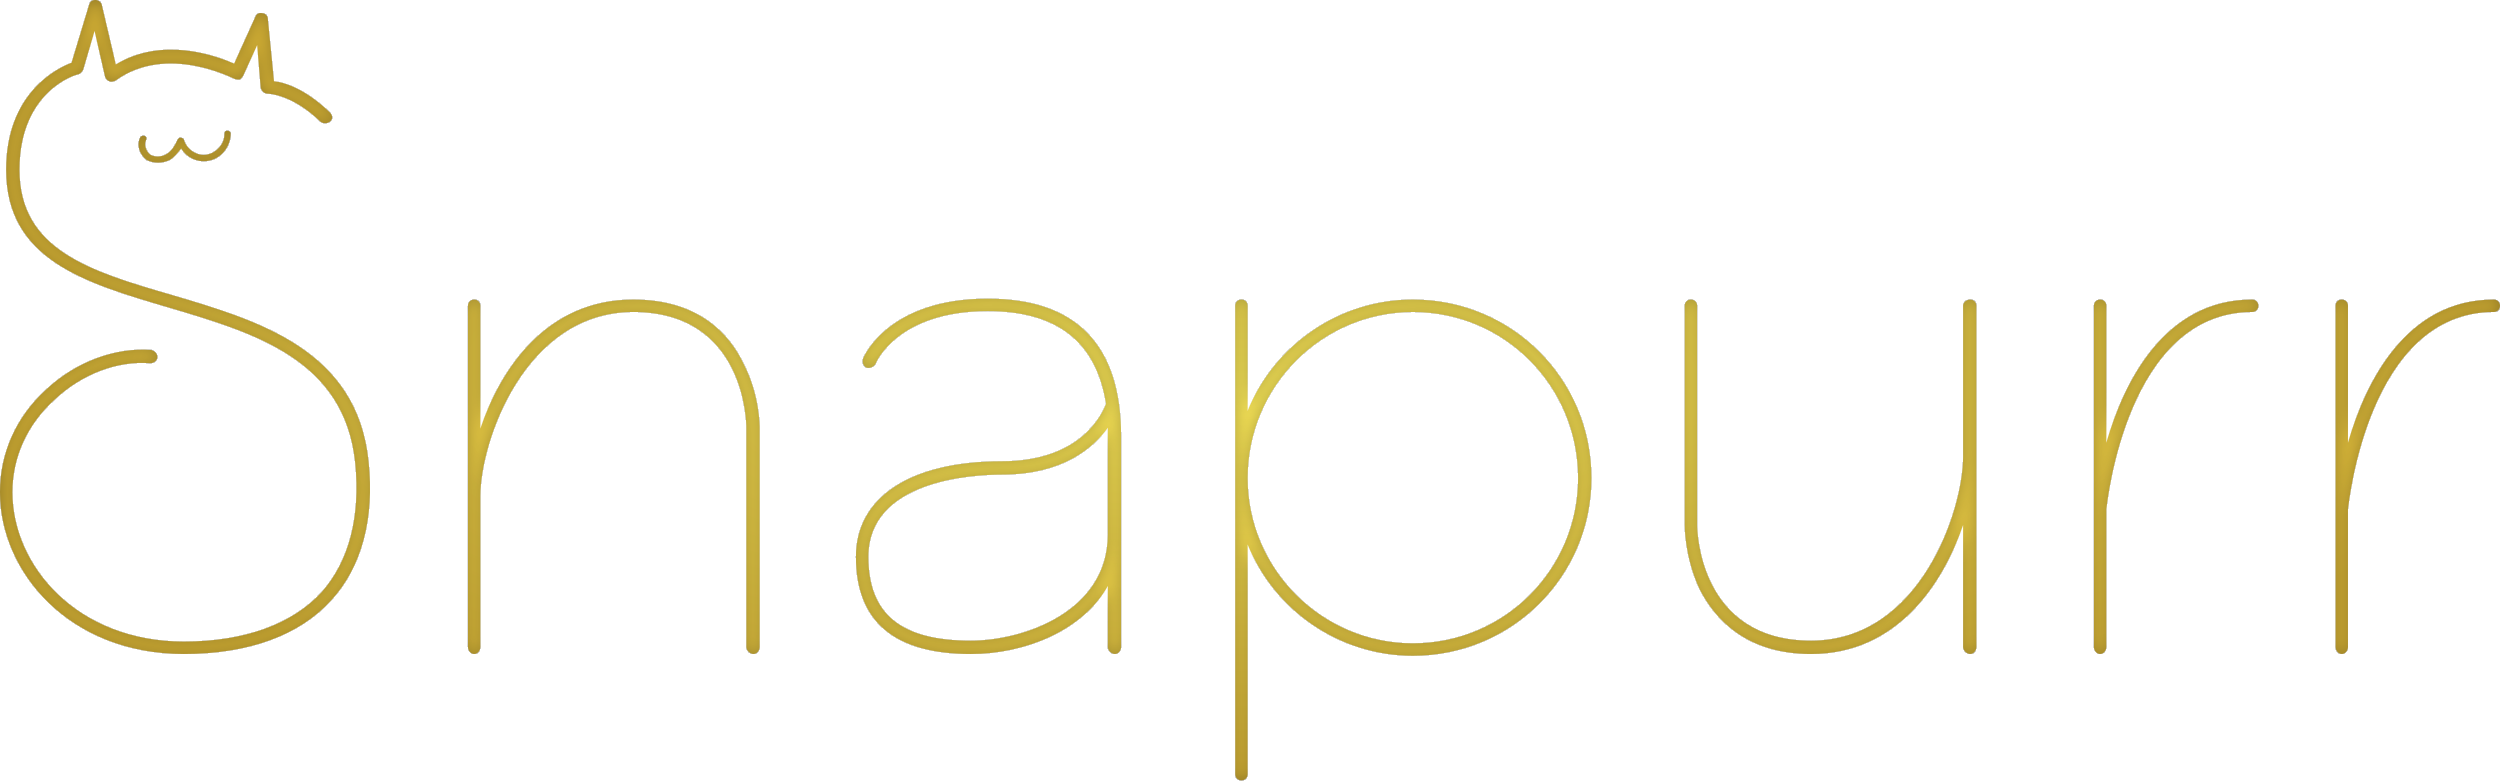
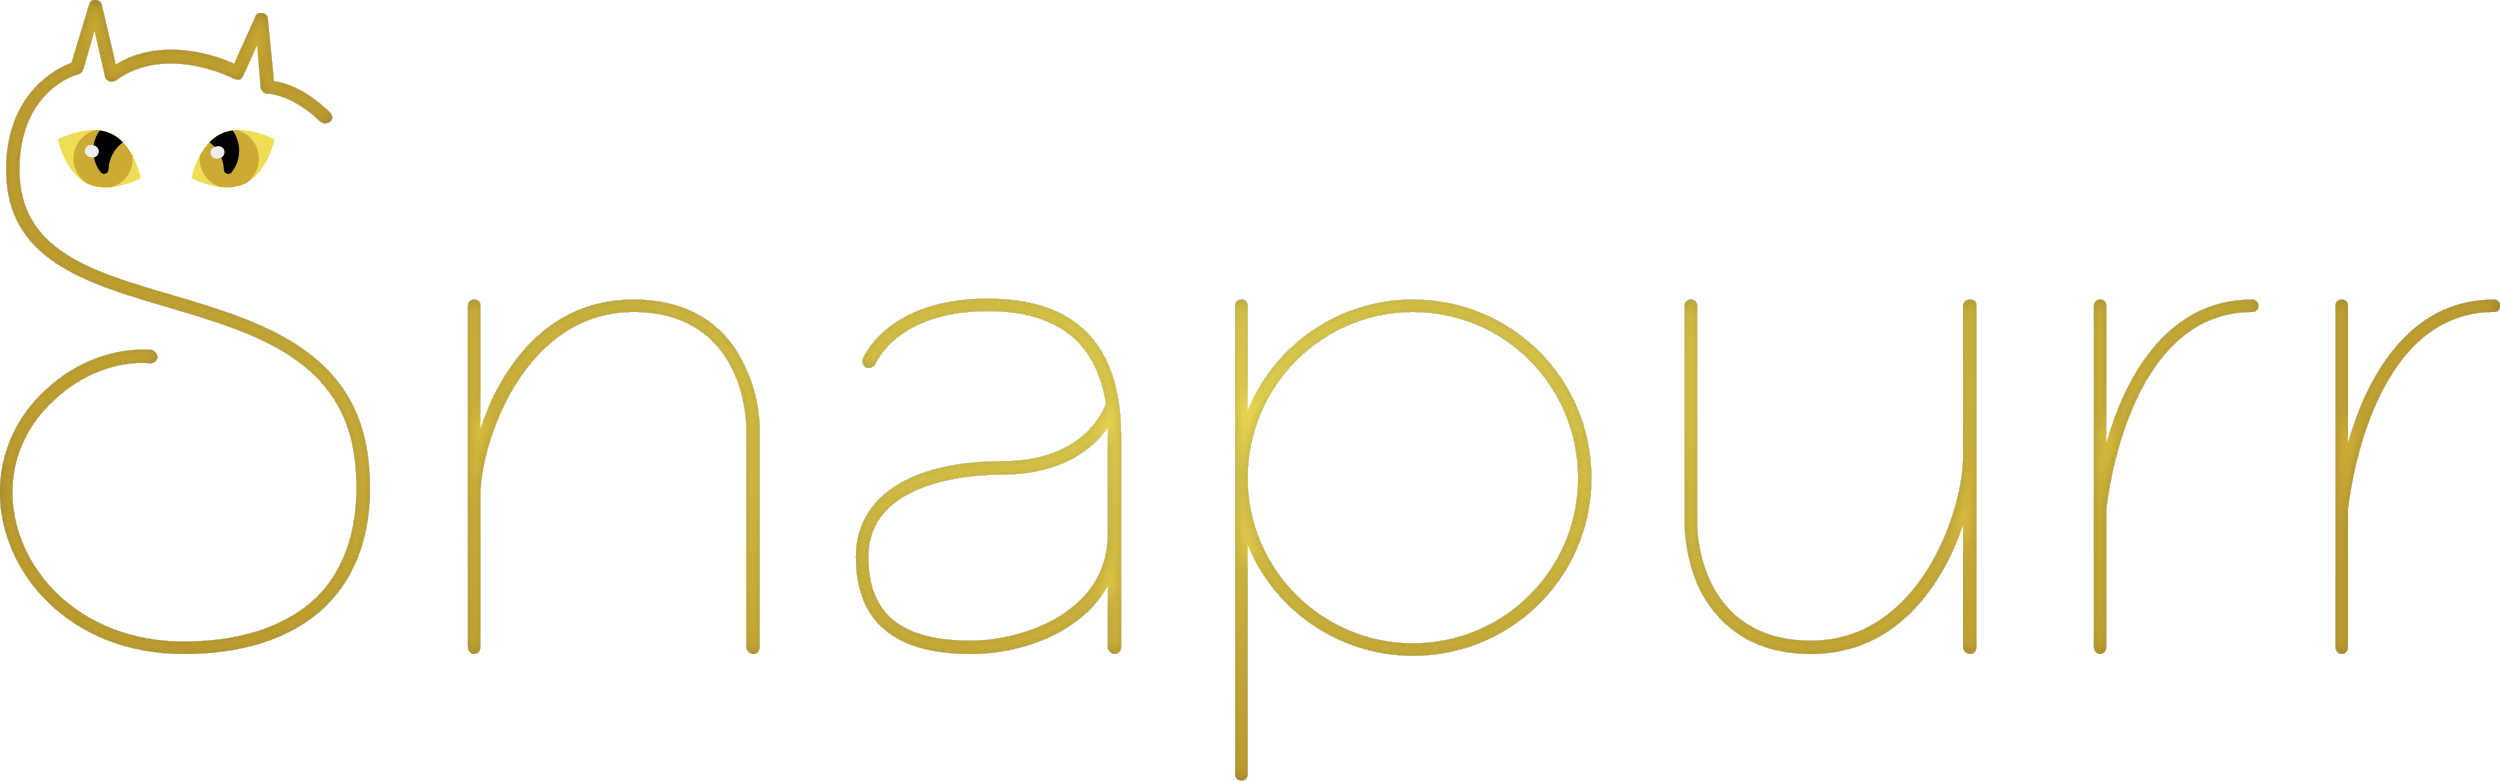
<svg xmlns="http://www.w3.org/2000/svg" width="173" height="54" viewBox="0 0 173 54" fill="none">
-   <g filter="url(#filter0_i_36_12)">
-     <path d="M25.502 31.923C25.93 35.898 25.012 39.262 22.933 41.524C20.732 43.971 17.185 45.255 12.72 45.255C4.77 45.255 0 39.567 0 34.063C0 31.373 1.101 28.865 3.18 26.969C5.259 25.012 8.011 24.034 10.457 24.217C10.702 24.279 10.886 24.462 10.886 24.707C10.886 24.951 10.641 25.135 10.396 25.135C8.134 24.951 5.687 25.869 3.792 27.642C1.896 29.355 0.856 31.617 0.856 34.063C0.856 39.139 5.321 44.399 12.72 44.399C16.94 44.399 20.242 43.175 22.261 40.974C24.156 38.834 24.951 35.776 24.584 32.045C23.851 24.89 17.674 23.055 11.681 21.282C5.871 19.57 0.428 17.98 0.428 11.742C0.428 6.421 3.975 4.709 4.954 4.342L6.177 0.306C6.238 0.122 6.36 0 6.605 0C6.788 0 6.972 0.122 7.033 0.306L8.011 4.464C11.252 2.507 14.922 3.853 16.206 4.403L17.674 1.162C17.735 0.978 17.919 0.856 18.163 0.917C18.346 0.917 18.53 1.101 18.53 1.284L18.958 5.626C19.631 5.687 21.099 6.116 22.811 7.767C22.994 7.95 23.055 8.195 22.872 8.378C22.689 8.562 22.383 8.562 22.199 8.439C20.181 6.482 18.53 6.482 18.53 6.482C18.285 6.482 18.102 6.299 18.041 6.054L17.796 3.119L16.818 5.259C16.756 5.321 16.695 5.443 16.573 5.504C16.451 5.504 16.328 5.504 16.206 5.443C16.145 5.443 11.558 2.997 8.011 5.565C7.889 5.626 7.706 5.687 7.583 5.626C7.4 5.565 7.339 5.443 7.277 5.321L6.544 2.14L5.749 4.831C5.687 4.954 5.565 5.076 5.443 5.137C5.259 5.137 1.345 6.299 1.345 11.742C1.345 17.307 6.238 18.775 11.925 20.426C17.919 22.199 24.707 24.217 25.502 31.923ZM10.029 9.418C10.152 9.479 10.152 9.601 10.091 9.724C9.968 10.029 10.091 10.457 10.396 10.702C10.702 10.886 11.191 10.886 11.558 10.641C11.864 10.457 12.109 10.091 12.292 9.663C12.353 9.601 12.415 9.479 12.537 9.54C12.598 9.54 12.72 9.601 12.72 9.663C12.904 10.335 13.638 10.825 14.31 10.702C14.983 10.58 15.533 9.968 15.533 9.296C15.533 9.112 15.595 9.051 15.717 9.051C15.839 9.051 15.961 9.112 15.961 9.234C15.961 10.152 15.289 11.008 14.371 11.13C13.638 11.252 12.904 10.886 12.537 10.274C12.292 10.58 12.048 10.886 11.742 11.069C11.497 11.191 11.191 11.252 10.947 11.252C10.641 11.252 10.396 11.191 10.152 11.069C9.663 10.702 9.418 10.029 9.724 9.479C9.785 9.418 9.907 9.357 10.029 9.418Z" fill="url(#paint0_diamond_36_12)" />
-     <path d="M51.465 25.196C52.566 27.336 52.566 29.477 52.566 29.599V44.766C52.566 45.01 52.383 45.255 52.138 45.255C51.894 45.255 51.649 45.01 51.649 44.766V29.599C51.649 29.293 51.588 21.588 43.821 21.588C36.299 21.588 33.241 30.578 33.241 34.308V44.766C33.241 45.01 33.058 45.255 32.813 45.255C32.569 45.255 32.385 45.01 32.385 44.766V21.16C32.385 20.915 32.569 20.732 32.813 20.732C33.058 20.732 33.241 20.915 33.241 21.16V29.66C34.648 25.502 37.828 20.732 43.821 20.732C48.346 20.732 50.487 23.117 51.465 25.196Z" fill="url(#paint1_diamond_36_12)" />
-     <path d="M68.345 20.67C74.46 20.67 77.579 23.851 77.579 30.211V44.766C77.579 45.01 77.396 45.255 77.151 45.255C76.906 45.255 76.662 45.01 76.662 44.766V40.546C74.95 43.604 70.974 45.255 67.183 45.255C61.862 45.255 59.233 42.992 59.233 38.528C59.233 34.43 62.963 31.923 69.323 31.923C74.888 31.923 76.295 28.559 76.54 27.948C75.867 23.667 73.176 21.527 68.345 21.527C62.168 21.527 60.639 25.012 60.578 25.196C60.456 25.379 60.211 25.502 59.967 25.441C59.722 25.318 59.661 25.074 59.722 24.829C59.783 24.645 61.495 20.67 68.345 20.67ZM67.183 44.337C70.852 44.337 76.662 42.319 76.662 36.999V30.211C76.662 29.966 76.662 29.783 76.662 29.599C75.683 30.945 73.604 32.84 69.323 32.84C67.183 32.84 60.089 33.268 60.089 38.528C60.089 42.503 62.352 44.337 67.183 44.337Z" fill="url(#paint2_diamond_36_12)" />
-     <path d="M97.771 20.732C104.621 20.732 110.125 26.236 110.125 33.085C110.125 39.873 104.621 45.377 97.771 45.377C92.634 45.377 88.17 42.197 86.335 37.672V53.572C86.335 53.816 86.152 54 85.907 54C85.663 54 85.479 53.816 85.479 53.572V21.16C85.479 20.915 85.663 20.732 85.907 20.732C86.152 20.732 86.335 20.915 86.335 21.16V28.437C88.17 23.912 92.634 20.732 97.771 20.732ZM97.771 44.521C104.131 44.521 109.207 39.384 109.207 33.085C109.207 26.725 104.131 21.588 97.771 21.588C91.472 21.588 86.335 26.725 86.335 33.085C86.335 39.384 91.472 44.521 97.771 44.521Z" fill="url(#paint3_diamond_36_12)" />
-     <path d="M136.337 20.732C136.582 20.732 136.765 20.915 136.765 21.16V44.766C136.765 45.01 136.582 45.255 136.337 45.255C136.093 45.255 135.848 45.01 135.848 44.766V36.326C134.441 40.424 131.261 45.255 125.329 45.255C120.804 45.255 118.663 42.809 117.624 40.791C116.584 38.589 116.584 36.449 116.584 36.326V21.16C116.584 20.915 116.768 20.732 117.012 20.732C117.257 20.732 117.44 20.915 117.44 21.16V36.326C117.44 36.693 117.563 44.337 125.329 44.337C132.851 44.337 135.848 35.348 135.848 31.617V21.16C135.848 20.915 136.093 20.732 136.337 20.732Z" fill="url(#paint4_diamond_36_12)" />
-     <path d="M155.848 20.732C156.092 20.732 156.276 20.915 156.276 21.16C156.276 21.404 156.092 21.588 155.848 21.588C147.164 21.588 145.818 34.797 145.757 35.225V44.766C145.757 45.01 145.574 45.255 145.329 45.255C145.084 45.255 144.901 45.01 144.901 44.766V21.16C144.901 20.915 145.084 20.732 145.329 20.732C145.574 20.732 145.757 20.915 145.757 21.16V30.639C146.98 26.419 149.793 20.732 155.848 20.732Z" fill="url(#paint5_diamond_36_12)" />
-     <path d="M172.57 20.732C172.814 20.732 172.998 20.915 172.998 21.16C172.998 21.404 172.814 21.588 172.57 21.588C163.886 21.588 162.54 34.797 162.479 35.225V44.766C162.479 45.01 162.296 45.255 162.051 45.255C161.807 45.255 161.623 45.01 161.623 44.766V21.16C161.623 20.915 161.807 20.732 162.051 20.732C162.296 20.732 162.479 20.915 162.479 21.16V30.639C163.702 26.419 166.515 20.732 172.57 20.732Z" fill="url(#paint6_diamond_36_12)" />
+   <g filter="url(#filter0_i_71_4854)">
+     <path d="M25.502 31.923C25.93 35.898 25.012 39.262 22.933 41.524C20.732 43.971 17.185 45.255 12.72 45.255C4.77 45.255 0 39.567 0 34.063C0 31.373 1.101 28.865 3.18 26.969C5.259 25.012 8.011 24.034 10.457 24.217C10.702 24.279 10.886 24.462 10.886 24.707C10.886 24.951 10.641 25.135 10.396 25.135C8.134 24.951 5.687 25.869 3.792 27.642C1.896 29.355 0.856 31.617 0.856 34.063C0.856 39.139 5.321 44.399 12.72 44.399C16.94 44.399 20.242 43.175 22.261 40.974C24.156 38.834 24.951 35.776 24.584 32.045C23.851 24.89 17.674 23.055 11.681 21.282C5.871 19.57 0.428 17.98 0.428 11.742C0.428 6.421 3.975 4.709 4.954 4.342L6.177 0.306C6.238 0.122 6.36 0 6.605 0C6.788 0 6.972 0.122 7.033 0.306L8.011 4.464C11.252 2.507 14.922 3.853 16.206 4.403L17.674 1.162C17.735 0.978 17.919 0.856 18.163 0.917C18.346 0.917 18.53 1.101 18.53 1.284L18.958 5.626C19.631 5.687 21.099 6.116 22.811 7.767C22.994 7.95 23.055 8.195 22.872 8.378C22.689 8.562 22.383 8.562 22.199 8.439C20.181 6.482 18.53 6.482 18.53 6.482C18.285 6.482 18.102 6.299 18.041 6.054L17.796 3.119L16.818 5.259C16.756 5.321 16.695 5.443 16.573 5.504C16.451 5.504 16.328 5.504 16.206 5.443C16.145 5.443 11.558 2.997 8.011 5.565C7.889 5.626 7.706 5.687 7.583 5.626C7.4 5.565 7.339 5.443 7.277 5.321L6.544 2.14L5.749 4.831C5.687 4.954 5.565 5.076 5.443 5.137C5.259 5.137 1.345 6.299 1.345 11.742C1.345 17.307 6.238 18.775 11.925 20.426C17.919 22.199 24.707 24.217 25.502 31.923Z" fill="url(#paint0_diamond_71_4854)" />
+     <path d="M51.465 25.196C52.566 27.336 52.566 29.477 52.566 29.599V44.766C52.566 45.01 52.383 45.255 52.138 45.255C51.894 45.255 51.649 45.01 51.649 44.766V29.599C51.649 29.293 51.588 21.588 43.821 21.588C36.299 21.588 33.241 30.578 33.241 34.308V44.766C33.241 45.01 33.058 45.255 32.813 45.255C32.569 45.255 32.385 45.01 32.385 44.766V21.16C32.385 20.915 32.569 20.732 32.813 20.732C33.058 20.732 33.241 20.915 33.241 21.16V29.66C34.648 25.502 37.828 20.732 43.821 20.732C48.346 20.732 50.487 23.117 51.465 25.196Z" fill="url(#paint1_diamond_71_4854)" />
+     <path d="M68.345 20.67C74.46 20.67 77.579 23.851 77.579 30.211V44.766C77.579 45.01 77.396 45.255 77.151 45.255C76.906 45.255 76.662 45.01 76.662 44.766V40.546C74.95 43.604 70.974 45.255 67.183 45.255C61.862 45.255 59.233 42.992 59.233 38.528C59.233 34.43 62.963 31.923 69.323 31.923C74.888 31.923 76.295 28.559 76.54 27.948C75.867 23.667 73.176 21.527 68.345 21.527C62.168 21.527 60.639 25.012 60.578 25.196C60.456 25.379 60.211 25.502 59.966 25.441C59.722 25.318 59.661 25.074 59.722 24.829C59.783 24.645 61.495 20.67 68.345 20.67ZM67.183 44.337C70.852 44.337 76.662 42.319 76.662 36.999V30.211C76.662 29.966 76.662 29.783 76.662 29.599C75.683 30.945 73.604 32.84 69.323 32.84C67.183 32.84 60.089 33.268 60.089 38.528C60.089 42.503 62.352 44.337 67.183 44.337Z" fill="url(#paint2_diamond_71_4854)" />
+     <path d="M97.771 20.732C104.621 20.732 110.125 26.236 110.125 33.085C110.125 39.873 104.621 45.377 97.771 45.377C92.634 45.377 88.17 42.197 86.335 37.672V53.572C86.335 53.816 86.152 54 85.907 54C85.663 54 85.479 53.816 85.479 53.572V21.16C85.479 20.915 85.663 20.732 85.907 20.732C86.152 20.732 86.335 20.915 86.335 21.16V28.437C88.17 23.912 92.634 20.732 97.771 20.732ZM97.771 44.521C104.131 44.521 109.207 39.384 109.207 33.085C109.207 26.725 104.131 21.588 97.771 21.588C91.472 21.588 86.335 26.725 86.335 33.085C86.335 39.384 91.472 44.521 97.771 44.521Z" fill="url(#paint3_diamond_71_4854)" />
+     <path d="M136.337 20.732C136.582 20.732 136.765 20.915 136.765 21.16V44.766C136.765 45.01 136.582 45.255 136.337 45.255C136.093 45.255 135.848 45.01 135.848 44.766V36.326C134.441 40.424 131.261 45.255 125.329 45.255C120.804 45.255 118.663 42.809 117.624 40.791C116.584 38.589 116.584 36.449 116.584 36.326V21.16C116.584 20.915 116.768 20.732 117.012 20.732C117.257 20.732 117.44 20.915 117.44 21.16V36.326C117.44 36.693 117.563 44.337 125.329 44.337C132.851 44.337 135.848 35.348 135.848 31.617V21.16C135.848 20.915 136.093 20.732 136.337 20.732Z" fill="url(#paint4_diamond_71_4854)" />
+     <path d="M155.848 20.732C156.092 20.732 156.276 20.915 156.276 21.16C156.276 21.404 156.092 21.588 155.848 21.588C147.164 21.588 145.818 34.797 145.757 35.225V44.766C145.757 45.01 145.574 45.255 145.329 45.255C145.084 45.255 144.901 45.01 144.901 44.766V21.16C144.901 20.915 145.084 20.732 145.329 20.732C145.574 20.732 145.757 20.915 145.757 21.16V30.639C146.98 26.419 149.793 20.732 155.848 20.732Z" fill="url(#paint5_diamond_71_4854)" />
+     <path d="M172.57 20.732C172.814 20.732 172.998 20.915 172.998 21.16C172.998 21.404 172.814 21.588 172.57 21.588C163.886 21.588 162.54 34.797 162.479 35.225V44.766C162.479 45.01 162.296 45.255 162.051 45.255C161.806 45.255 161.623 45.01 161.623 44.766V21.16C161.623 20.915 161.806 20.732 162.051 20.732C162.296 20.732 162.479 20.915 162.479 21.16V30.639C163.702 26.419 166.515 20.732 172.57 20.732Z" fill="url(#paint6_diamond_71_4854)" />
  </g>
+   <path d="M9.756 12.326C9.756 12.326 7.66 13.457 6.07 12.716C4.481 11.974 4 9.642 4 9.642C4 9.642 6.096 8.511 7.686 9.252C9.275 9.993 9.756 12.326 9.756 12.326Z" fill="#EEDD55" />
+   <path d="M9.184 10.984C9.184 10.917 9.181 10.852 9.175 10.787C8.851 10.189 8.372 9.572 7.686 9.252C7.34 9.091 6.971 9.018 6.605 9.003C5.729 9.237 5.084 10.035 5.084 10.984C5.084 11.671 5.423 12.278 5.942 12.65C5.984 12.674 6.027 12.695 6.07 12.716C6.603 12.964 7.192 13.002 7.74 12.943C8.577 12.684 9.184 11.905 9.184 10.984Z" fill="#CCAA33" />
+   <path d="M7.686 9.252C7.433 9.134 7.167 9.064 6.899 9.028C6.497 9.593 6.341 10.322 6.522 11.02C6.607 11.348 6.76 11.655 6.972 11.92C7.15 12.142 7.504 12.015 7.511 11.73C7.521 11.361 7.615 11 7.787 10.674C7.96 10.347 8.204 10.065 8.503 9.849C8.271 9.608 8 9.398 7.686 9.252Z" fill="black" />
+   <path d="M6.312 10.885L6.182 10.851C6.075 10.822 5.984 10.752 5.929 10.655C5.873 10.559 5.858 10.445 5.887 10.338C5.916 10.231 5.986 10.14 6.082 10.085C6.178 10.03 6.292 10.014 6.399 10.043L6.528 10.077C6.635 10.106 6.727 10.177 6.782 10.273C6.837 10.368 6.853 10.482 6.824 10.59C6.795 10.697 6.725 10.788 6.629 10.843C6.533 10.899 6.419 10.914 6.312 10.885Z" fill="#EDEDF4" />
+   <path d="M13.244 12.326C13.244 12.326 15.34 13.457 16.93 12.716C18.519 11.975 19 9.642 19 9.642C19 9.642 16.904 8.511 15.314 9.252C13.725 9.993 13.244 12.326 13.244 12.326Z" fill="#EEDD55" />
+   <path d="M16.394 9.003C16.028 9.018 15.659 9.091 15.314 9.252C14.627 9.572 14.148 10.189 13.825 10.787C13.818 10.852 13.815 10.918 13.815 10.984C13.815 11.905 14.423 12.684 15.259 12.943C15.807 13.002 16.397 12.964 16.929 12.716C16.973 12.695 17.016 12.673 17.058 12.65C17.576 12.278 17.915 11.671 17.915 10.984C17.915 10.035 17.27 9.237 16.394 9.003Z" fill="#CCAA33" />
+   <path d="M16.028 11.92C16.24 11.655 16.393 11.348 16.477 11.02C16.659 10.322 16.503 9.593 16.101 9.028C15.833 9.064 15.567 9.134 15.314 9.252C15 9.398 14.729 9.608 14.497 9.849C14.795 10.065 15.04 10.347 15.212 10.674C15.384 11 15.479 11.361 15.489 11.73C15.496 12.015 15.85 12.142 16.028 11.92Z" fill="black" />
+   <path d="M15.098 10.97L15.228 10.935C15.335 10.906 15.426 10.836 15.482 10.74C15.537 10.644 15.552 10.53 15.524 10.423C15.495 10.316 15.425 10.225 15.329 10.169C15.233 10.114 15.119 10.098 15.012 10.127L14.882 10.162C14.775 10.191 14.684 10.261 14.629 10.357C14.573 10.453 14.558 10.567 14.586 10.674C14.615 10.781 14.685 10.872 14.781 10.927C14.877 10.983 14.991 10.998 15.098 10.97Z" fill="#EDEDF4" />
  <defs>
-     <filter id="filter0_i_36_12" x="0" y="0" width="172.998" height="54" filterUnits="userSpaceOnUse" color-interpolation-filters="sRGB">
+     <filter id="filter0_i_71_4854" x="0" y="0" width="172.998" height="54" filterUnits="userSpaceOnUse" color-interpolation-filters="sRGB">
      <feFlood flood-opacity="0" result="BackgroundImageFix" />
      <feBlend mode="normal" in="SourceGraphic" in2="BackgroundImageFix" result="shape" />
      <feColorMatrix in="SourceAlpha" type="matrix" values="0 0 0 0 0 0 0 0 0 0 0 0 0 0 0 0 0 0 127 0" result="hardAlpha" />
      <feOffset />
      <feGaussianBlur stdDeviation="0.5" />
      <feComposite in2="hardAlpha" operator="arithmetic" k2="-1" k3="1" />
      <feColorMatrix type="matrix" values="0 0 0 0 0 0 0 0 0 0 0 0 0 0 0 0 0 0 0.25 0" />
-       <feBlend mode="normal" in2="shape" result="effect1_innerShadow_36_12" />
+       <feBlend mode="normal" in2="shape" result="effect1_innerShadow_71_4854" />
    </filter>
-     <radialGradient id="paint0_diamond_36_12" cx="0" cy="0" r="1" gradientUnits="userSpaceOnUse" gradientTransform="translate(86.4989 27) rotate(90) scale(27 86.4989)">
+     <radialGradient id="paint0_diamond_71_4854" cx="0" cy="0" r="1" gradientUnits="userSpaceOnUse" gradientTransform="translate(86.4989 27) rotate(90) scale(27 86.4989)">
      <stop stop-color="#EEDD55" />
      <stop offset="1" stop-color="#CCAA33" />
    </radialGradient>
-     <radialGradient id="paint1_diamond_36_12" cx="0" cy="0" r="1" gradientUnits="userSpaceOnUse" gradientTransform="translate(86.4989 27) rotate(90) scale(27 86.4989)">
+     <radialGradient id="paint1_diamond_71_4854" cx="0" cy="0" r="1" gradientUnits="userSpaceOnUse" gradientTransform="translate(86.4989 27) rotate(90) scale(27 86.4989)">
      <stop stop-color="#EEDD55" />
      <stop offset="1" stop-color="#CCAA33" />
    </radialGradient>
-     <radialGradient id="paint2_diamond_36_12" cx="0" cy="0" r="1" gradientUnits="userSpaceOnUse" gradientTransform="translate(86.4989 27) rotate(90) scale(27 86.4989)">
+     <radialGradient id="paint2_diamond_71_4854" cx="0" cy="0" r="1" gradientUnits="userSpaceOnUse" gradientTransform="translate(86.4989 27) rotate(90) scale(27 86.4989)">
      <stop stop-color="#EEDD55" />
      <stop offset="1" stop-color="#CCAA33" />
    </radialGradient>
-     <radialGradient id="paint3_diamond_36_12" cx="0" cy="0" r="1" gradientUnits="userSpaceOnUse" gradientTransform="translate(86.4989 27) rotate(90) scale(27 86.4989)">
+     <radialGradient id="paint3_diamond_71_4854" cx="0" cy="0" r="1" gradientUnits="userSpaceOnUse" gradientTransform="translate(86.4989 27) rotate(90) scale(27 86.4989)">
      <stop stop-color="#EEDD55" />
      <stop offset="1" stop-color="#CCAA33" />
    </radialGradient>
-     <radialGradient id="paint4_diamond_36_12" cx="0" cy="0" r="1" gradientUnits="userSpaceOnUse" gradientTransform="translate(86.4989 27) rotate(90) scale(27 86.4989)">
+     <radialGradient id="paint4_diamond_71_4854" cx="0" cy="0" r="1" gradientUnits="userSpaceOnUse" gradientTransform="translate(86.4989 27) rotate(90) scale(27 86.4989)">
      <stop stop-color="#EEDD55" />
      <stop offset="1" stop-color="#CCAA33" />
    </radialGradient>
-     <radialGradient id="paint5_diamond_36_12" cx="0" cy="0" r="1" gradientUnits="userSpaceOnUse" gradientTransform="translate(86.4989 27) rotate(90) scale(27 86.4989)">
+     <radialGradient id="paint5_diamond_71_4854" cx="0" cy="0" r="1" gradientUnits="userSpaceOnUse" gradientTransform="translate(86.4989 27) rotate(90) scale(27 86.4989)">
      <stop stop-color="#EEDD55" />
      <stop offset="1" stop-color="#CCAA33" />
    </radialGradient>
-     <radialGradient id="paint6_diamond_36_12" cx="0" cy="0" r="1" gradientUnits="userSpaceOnUse" gradientTransform="translate(86.4989 27) rotate(90) scale(27 86.4989)">
+     <radialGradient id="paint6_diamond_71_4854" cx="0" cy="0" r="1" gradientUnits="userSpaceOnUse" gradientTransform="translate(86.4989 27) rotate(90) scale(27 86.4989)">
      <stop stop-color="#EEDD55" />
      <stop offset="1" stop-color="#CCAA33" />
    </radialGradient>
  </defs>
</svg>
